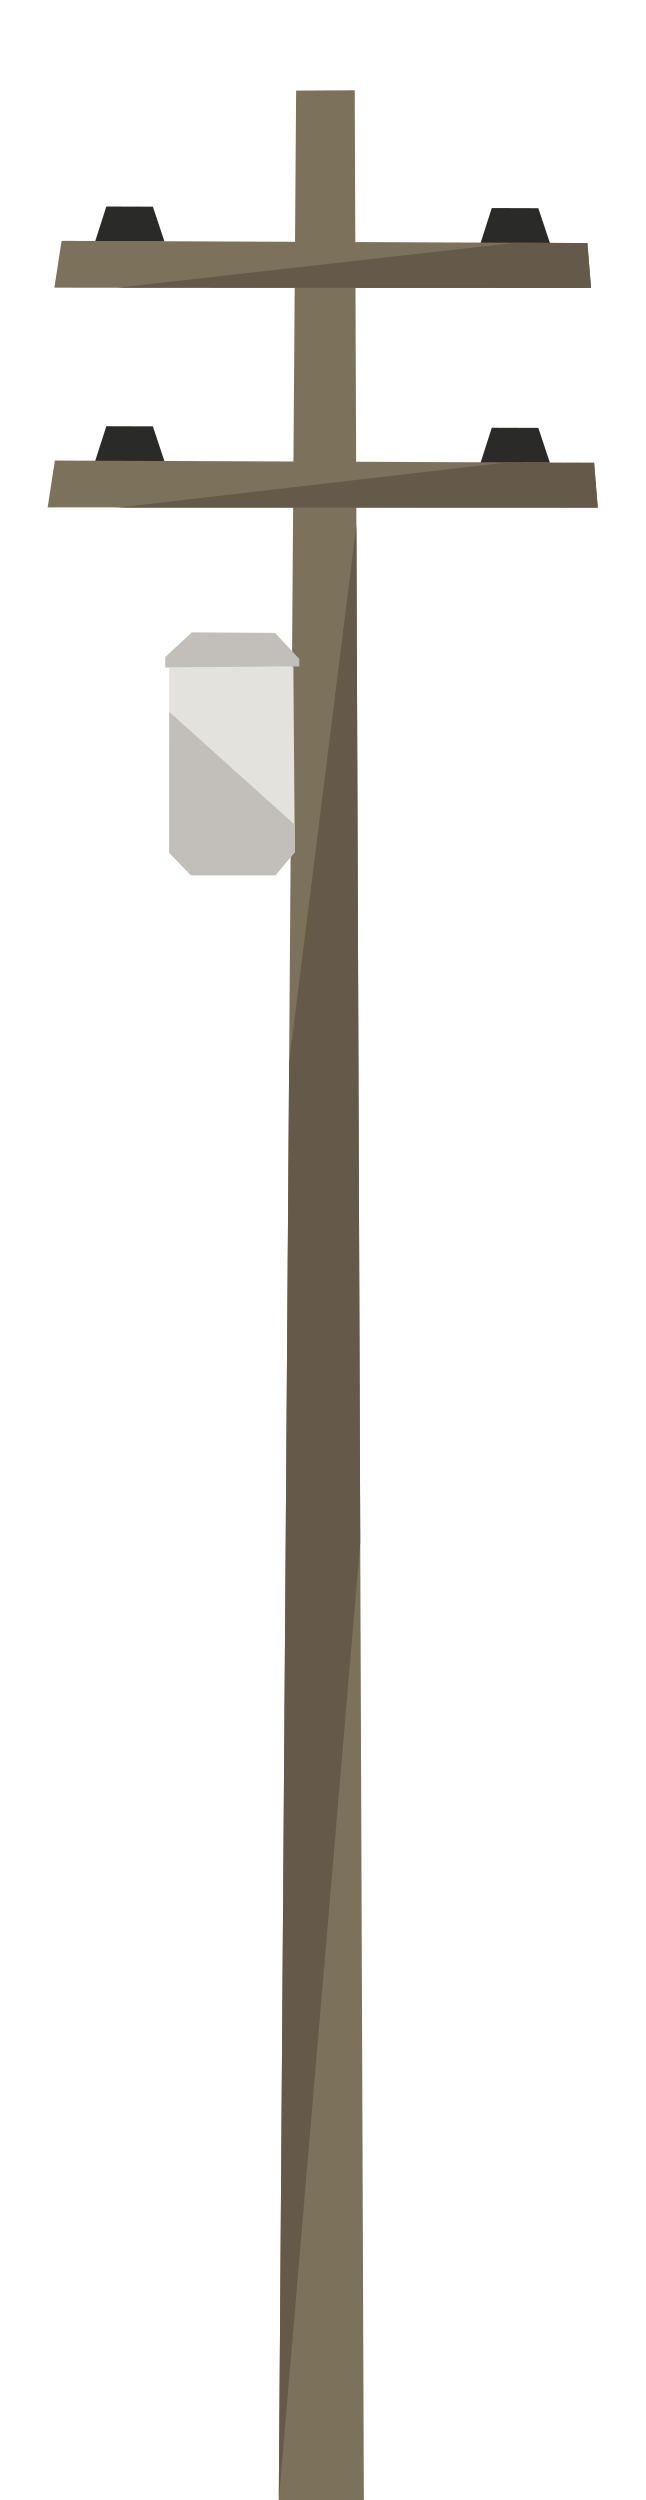
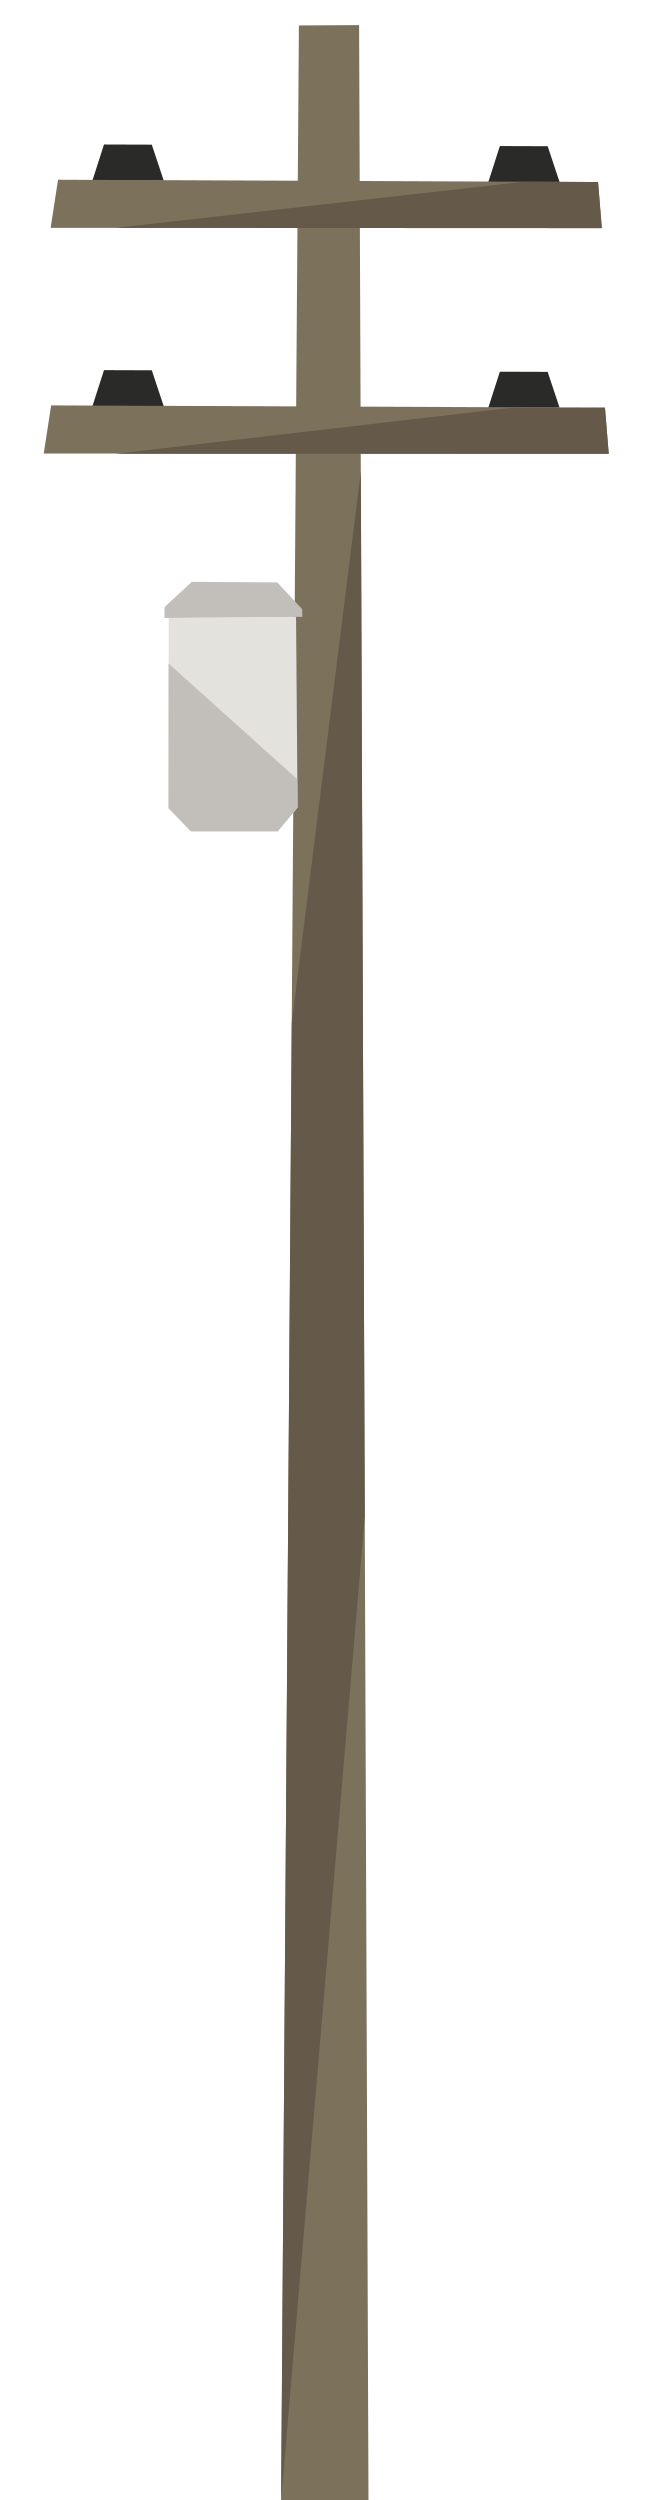
- <svg xmlns="http://www.w3.org/2000/svg" width="100%" height="100%" viewBox="0 0 192 744" version="1.1" xml:space="preserve" style="fill-rule:evenodd;clip-rule:evenodd;stroke-linejoin:round;stroke-miterlimit:1.414;">
-   <g id="utility-pole-left" transform="matrix(1,0,0,1,-1141.55,-119.5)">
+ <svg xmlns="http://www.w3.org/2000/svg" width="100%" height="100%" viewBox="0 0 240 920" version="1.1" xml:space="preserve" style="fill-rule:evenodd;clip-rule:evenodd;stroke-linejoin:round;stroke-miterlimit:2;">
+   <g id="utility-pole-left" transform="matrix(1.27,0,0,1.27,-1451.69,-176.645)">
    <g>
      <g transform="matrix(0.921932,0,0,0.921932,1226.98,299.194)">
        <path d="M2.924,-165.661L-2.674,612.091L24.789,612.091L21.845,-165.774L2.924,-165.661Z" style="fill:rgb(124,113,91);fill-rule:nonzero;" />
      </g>
      <g transform="matrix(0,0.921932,0.921932,0,1441.98,493.744)">
        <path d="M-63.207,-232.528L401.066,-235.87L91.995,-209.577L-236.454,-210.82L-63.207,-232.528Z" style="fill:rgb(101,89,74);fill-rule:nonzero;" />
      </g>
    </g>
    <g>
      <g transform="matrix(-1.1063,-1.35483e-16,1.35483e-16,-1.1063,1410.07,226.44)">
        <path d="M201.594,41.07L198.467,31.668L217.158,31.632L214.115,41.111L201.594,41.07Z" style="fill:rgb(42,42,41);fill-rule:nonzero;" />
      </g>
      <g transform="matrix(-1.1063,-1.35483e-16,1.35483e-16,-1.1063,1524.78,226.895)">
        <path d="M201.594,41.07L198.467,31.668L217.158,31.632L214.115,41.111L201.594,41.07Z" style="fill:rgb(42,42,41);fill-rule:nonzero;" />
      </g>
      <g transform="matrix(0.921932,0,0,0.921932,1158.73,209.422)">
        <path d="M1.247,-19.792L-1.08,-4.669L172.161,-4.587L170.974,-19.075L1.247,-19.792Z" style="fill:rgb(124,113,91);fill-rule:nonzero;" />
      </g>
      <g transform="matrix(0.921932,0,0,0.921932,1216.26,209.422)">
        <path d="M85.267,-19.173L108.567,-19.075L109.754,-4.587L-43.136,-4.659" style="fill:rgb(101,89,74);fill-rule:nonzero;" />
      </g>
    </g>
    <g>
      <g transform="matrix(-1.1063,-1.35483e-16,1.35483e-16,-1.1063,1410.07,291.823)">
        <path d="M201.594,41.07L198.467,31.668L217.158,31.632L214.115,41.111L201.594,41.07Z" style="fill:rgb(42,42,41);fill-rule:nonzero;" />
      </g>
      <g transform="matrix(-1.1063,-1.35483e-16,1.35483e-16,-1.1063,1524.78,292.278)">
        <path d="M201.594,41.07L198.467,31.668L217.158,31.632L214.115,41.111L201.594,41.07Z" style="fill:rgb(42,42,41);fill-rule:nonzero;" />
      </g>
      <g transform="matrix(0.921932,0,0,0.921932,1158.73,274.805)">
        <path d="M-0.923,-19.792L-3.249,-4.669L174.33,-4.587L173.143,-19.075L-0.923,-19.792Z" style="fill:rgb(124,113,91);fill-rule:nonzero;" />
      </g>
      <g transform="matrix(0.921932,0,0,0.921932,1216.26,274.805)">
        <path d="M81.024,-19.006L110.736,-19.075L111.923,-4.587L-43.136,-4.587" style="fill:rgb(101,89,74);fill-rule:nonzero;" />
      </g>
    </g>
    <g transform="matrix(1,0,0,1,-53.8931,0)">
      <g transform="matrix(0.885801,0,0,0.885801,1108.35,155.515)">
        <path d="M155.16,245.851L155.197,183.615L196.877,183.257L197.365,245.617L190.892,253.404L162.47,253.404L155.16,245.851Z" style="fill:rgb(228,226,220);" />
      </g>
      <g transform="matrix(0.885801,0,0,0.885801,1108.35,155.515)">
        <path d="M162.762,171.792L153.84,180.07L153.84,183.615L198.902,183.24L198.875,180.724L190.717,171.983L162.762,171.792Z" style="fill:rgb(194,190,186);" />
      </g>
      <g transform="matrix(1,0,0,1,1138.78,119.25)">
        <path d="M107.034,212.11L144.314,245.647L144.395,253.832L138.661,260.73L113.484,260.73L107.009,254.039L107.034,212.11Z" style="fill:rgb(194,190,186);" />
      </g>
    </g>
  </g>
</svg>
